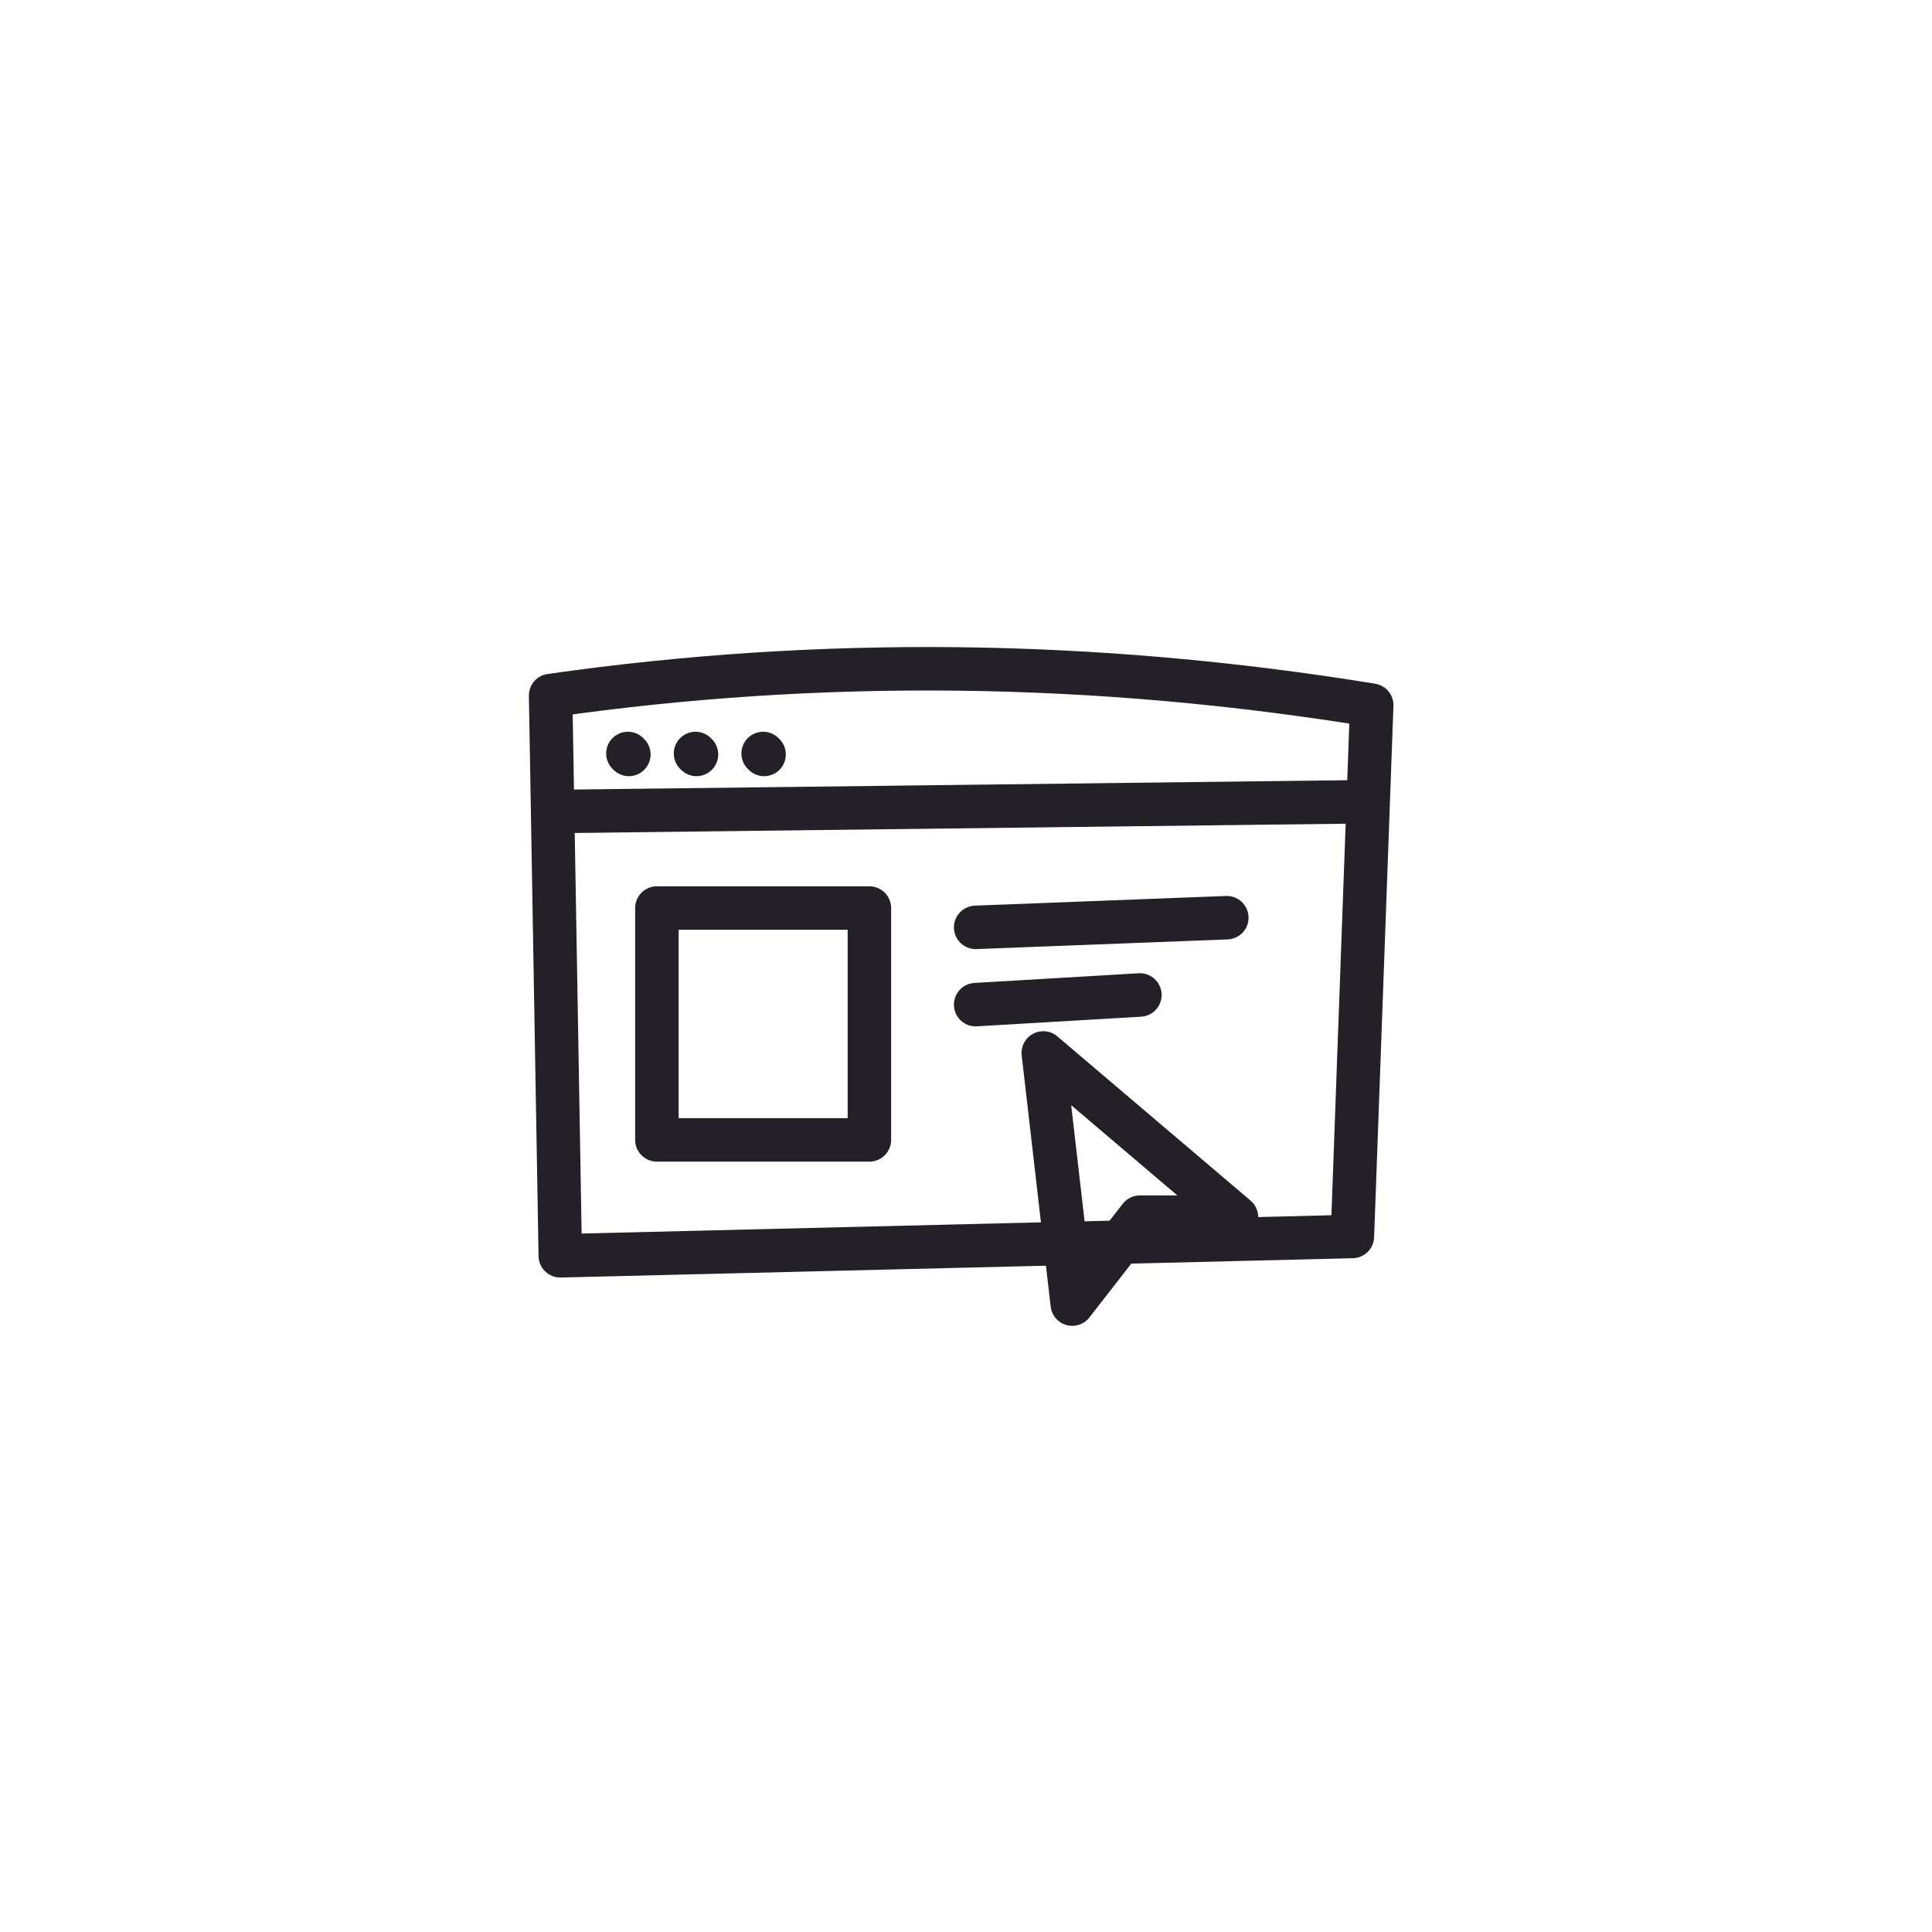
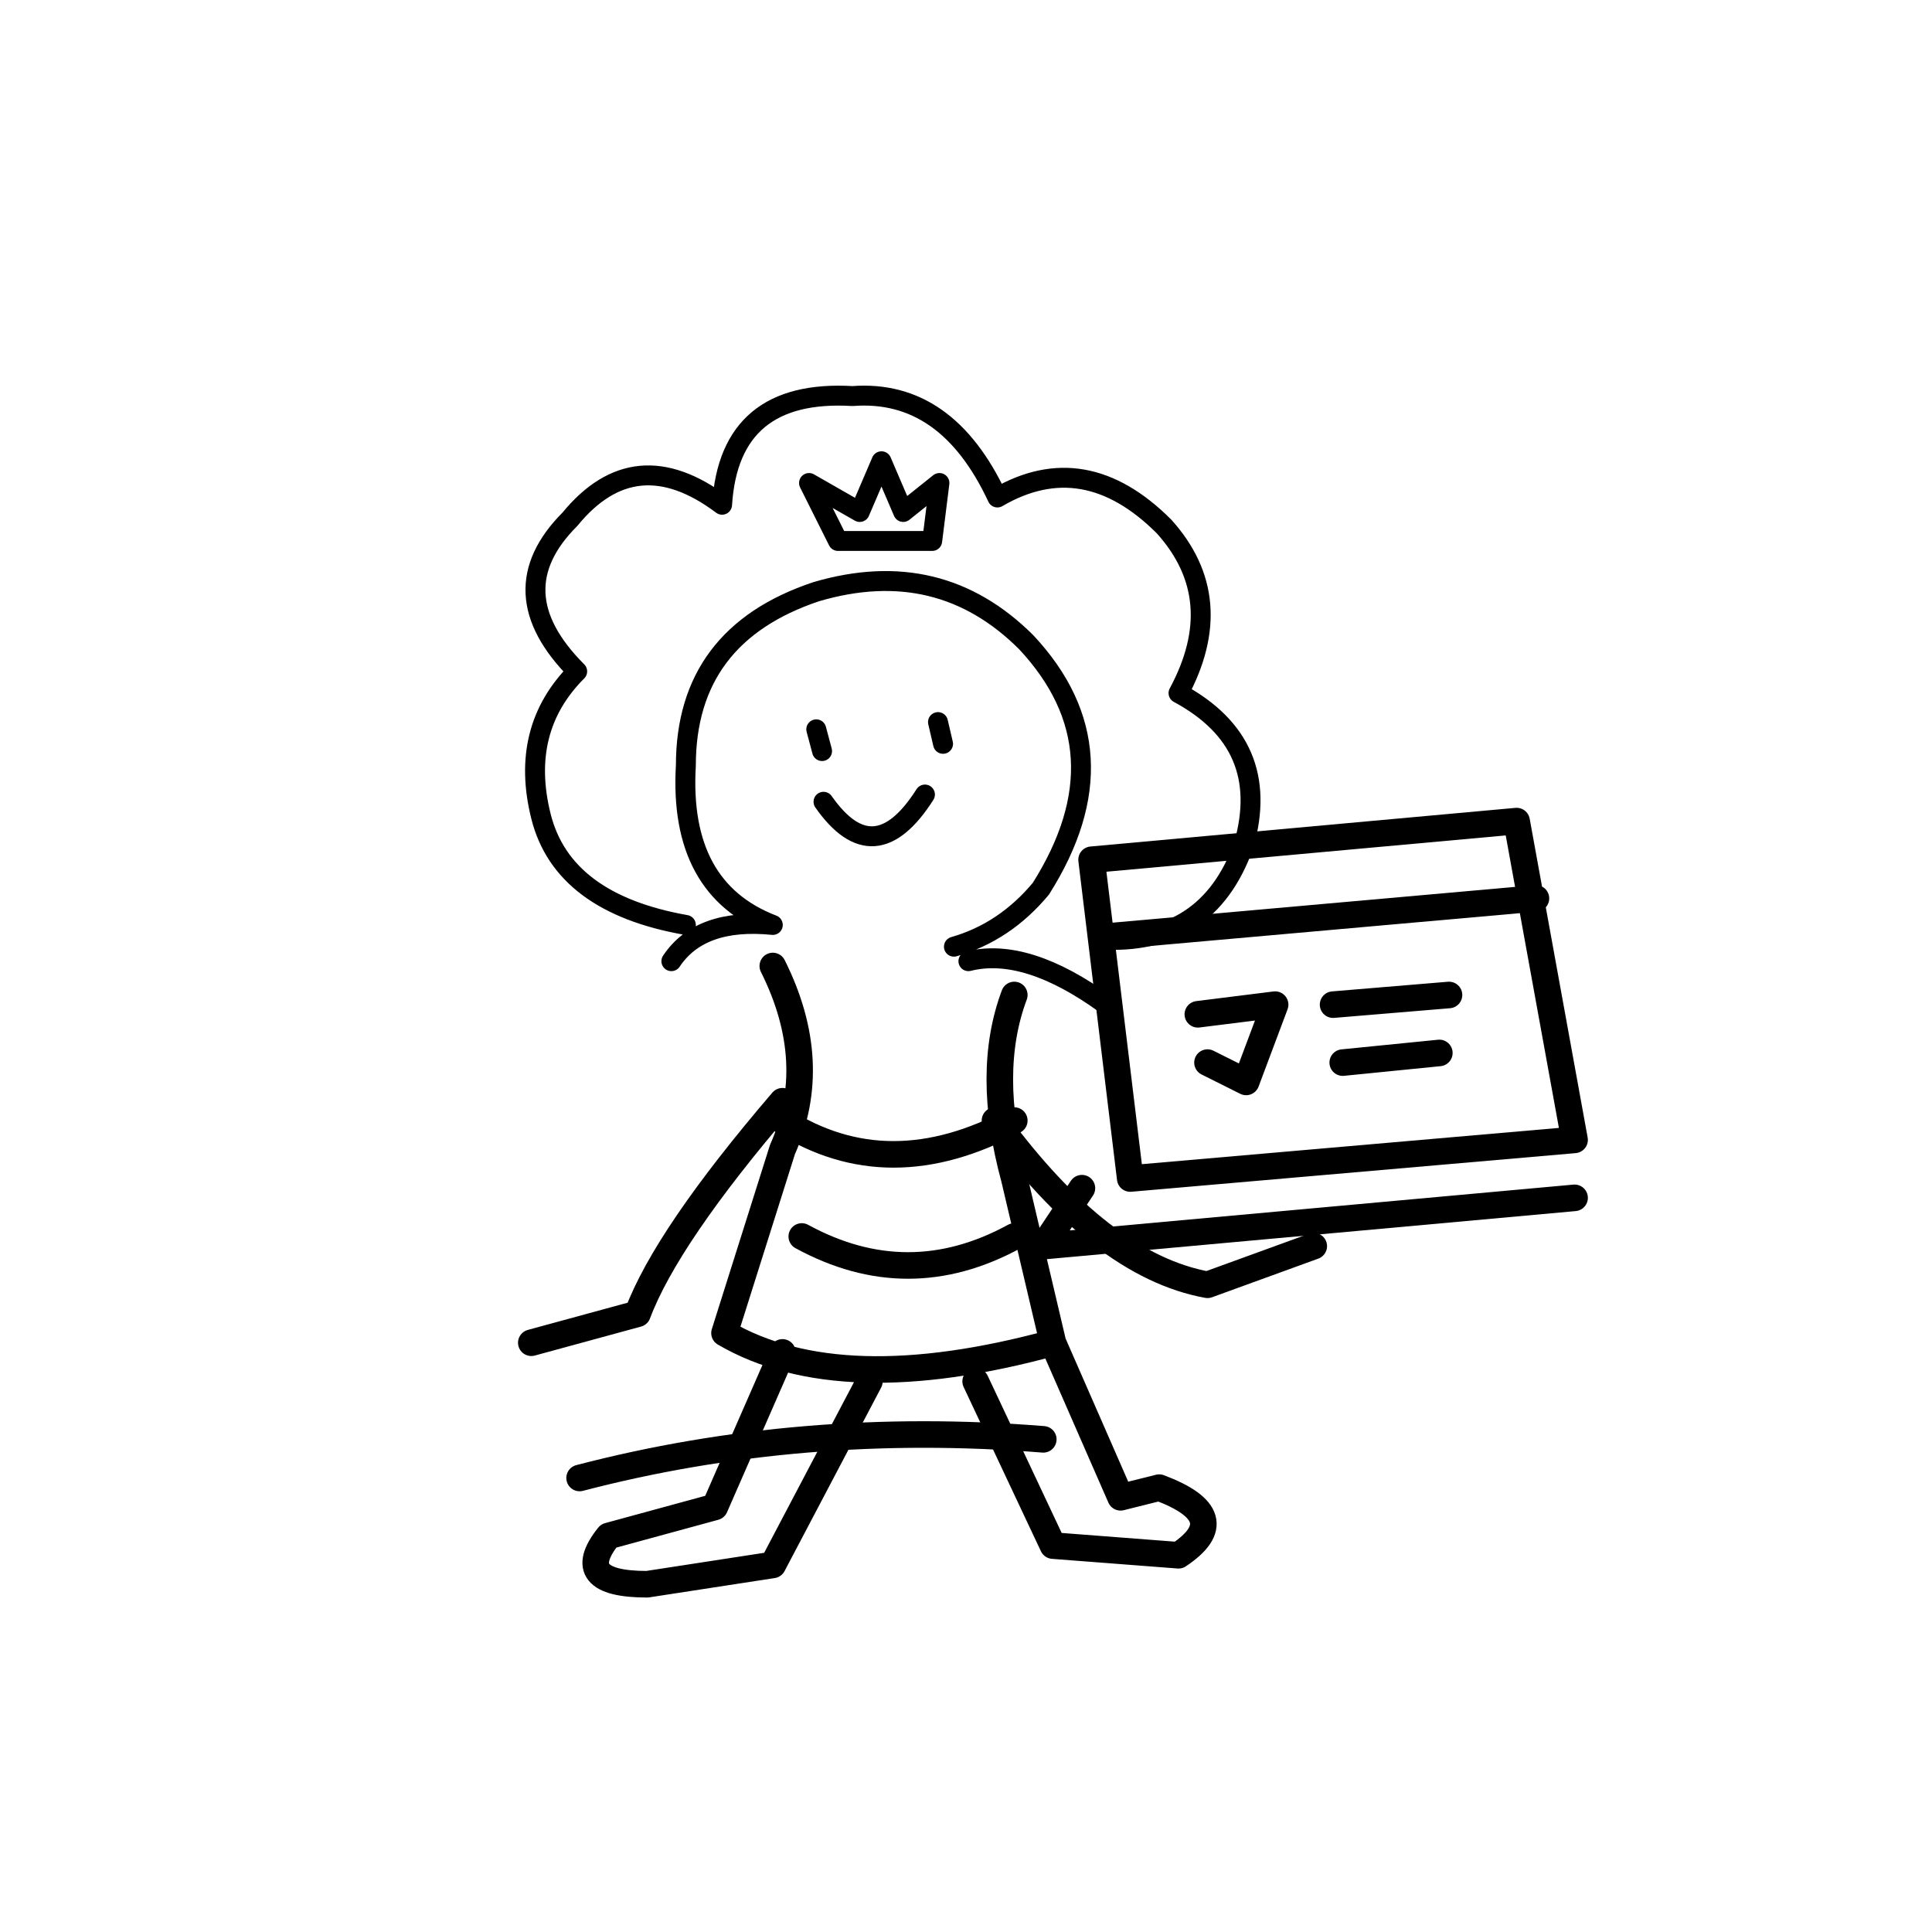
<svg xmlns="http://www.w3.org/2000/svg" viewBox="0 0 200 200">
-   <g fill="none" stroke="#242028" stroke-width="4.5" stroke-linecap="round" stroke-linejoin="round">
-     <path d="M57 72Q99 66 142 73L140 128 58 130Z M58 84L141 83 M65 78l.1 .1 M72 78l.1 .1 M79 78l.1 .1 M68 94L90 94 90 118 68 118Z M101 96l26 -1 M101 104l17 -1" />
-     <path d="M108 109L111 135 118 126 128 126Z" transform="rotate(0 100 100) translate(0 0)" />
+   <g fill="none" stroke="#000" stroke-width="2.75" stroke-linecap="round" stroke-linejoin="round">
+     <path d="M68 101Q51 98 48 86T53 66Q42 55 52 45Q61 34 73 43Q74 27 91 28Q104 27 111 42Q123 35 134 46Q143 56 136 69Q149 76 145 90Q140 104 125 103L126 112Q115 104 107 106M66 106q4-6 14-5 M80 101Q67 96 68 79Q68 61 86 55Q103 50 115 62Q129 77 117 96Q112 102 105 104 M86 74l.8 3m16-4 .7 3 M87 84q7 10 14-1 M89 48l-4-8 7 4 3-7 3 7 5-4-1 8z" transform="translate(20 20) scale(.75) rotate(0 96 104)" />
+     <path d="M80 100q5 10 1 19l-6 19q12 7 34 1l-4-17q-3-11 0-19 M81 116q11 7 24 0m-22 12q11 6 22 0 M81 140l-7 16-11 3q-4 5 4 5l13-2 10-19m11 0 8 17 13 1q6-4-2-7l-4 1-7-16" />
+     <path d="M60 153q23-6 48-4" opacity="1" />
+     <path d="M81 114q-12 14-15 22l-11 3m48-23q11 15 22 17l11-4" transform="rotate(0 97 115)" />
+     <path d="M113 89l44-4 6 33-46 4z M114 97l45-4 M124 105l8-1-3 8-4-2 M138 104l12-1m-11 7 10-1 M112 123l-4 6 55-5" transform="translate(0 0)" />
  </g>
</svg>
